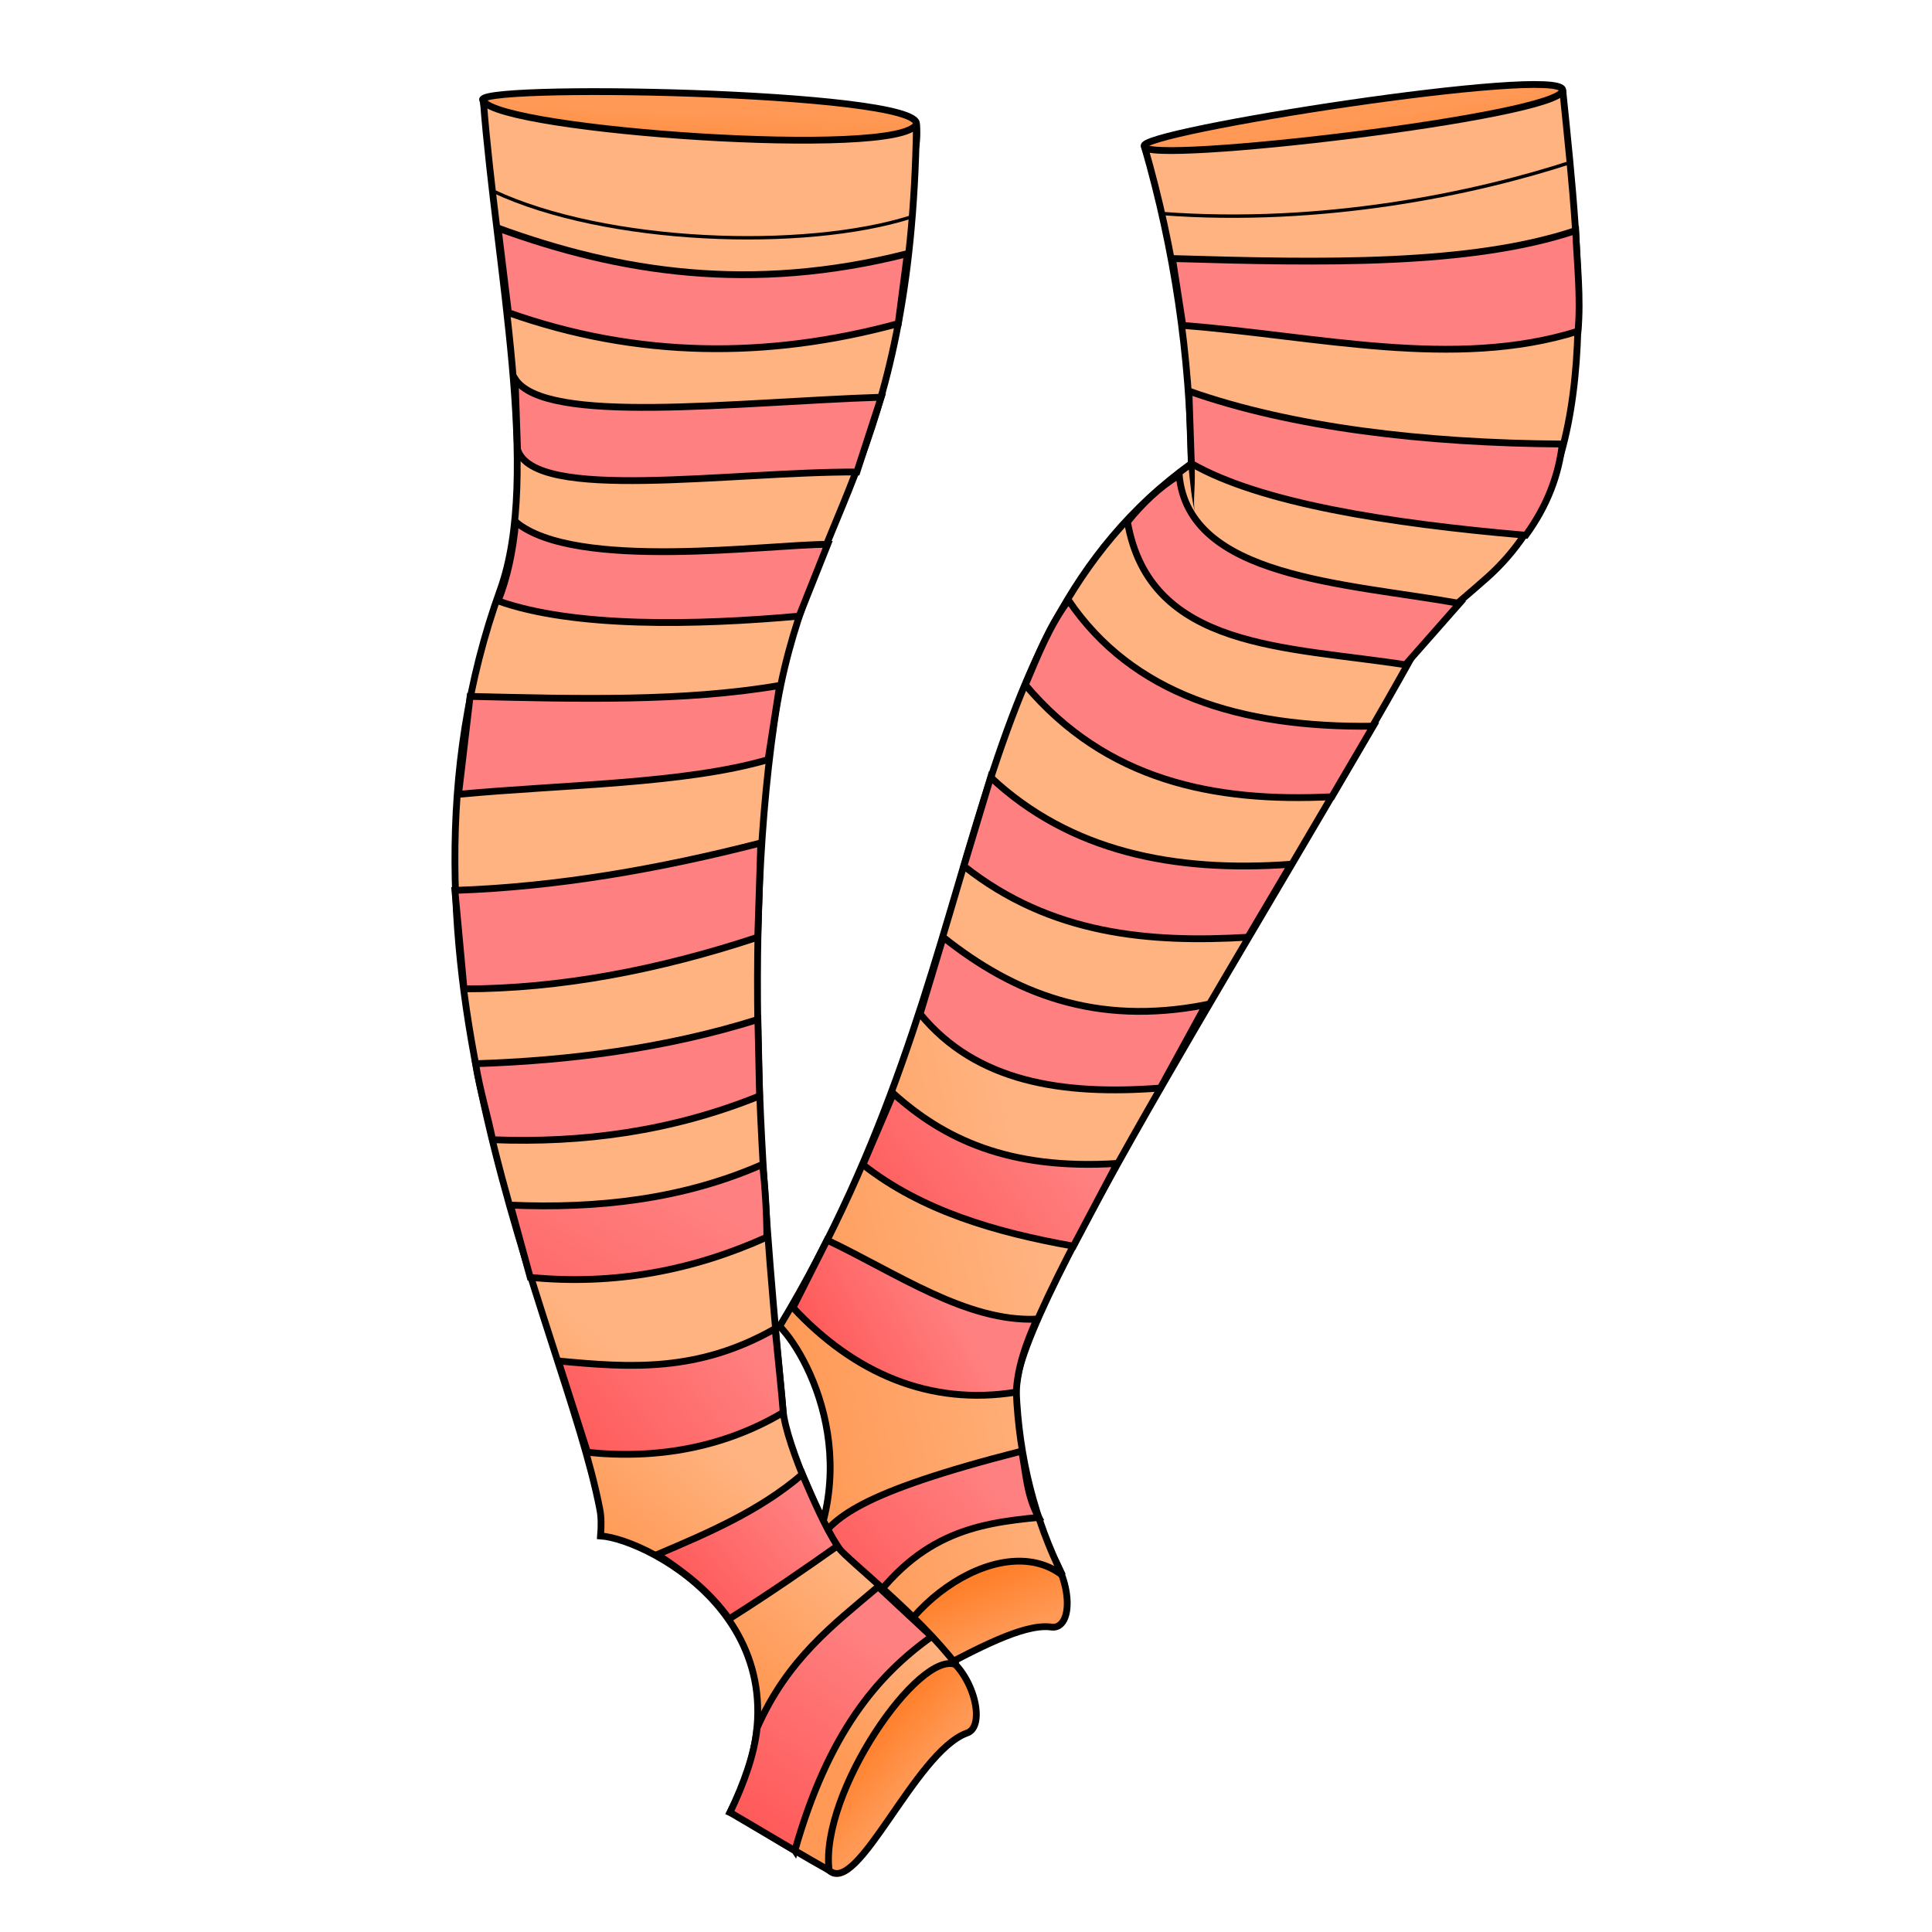
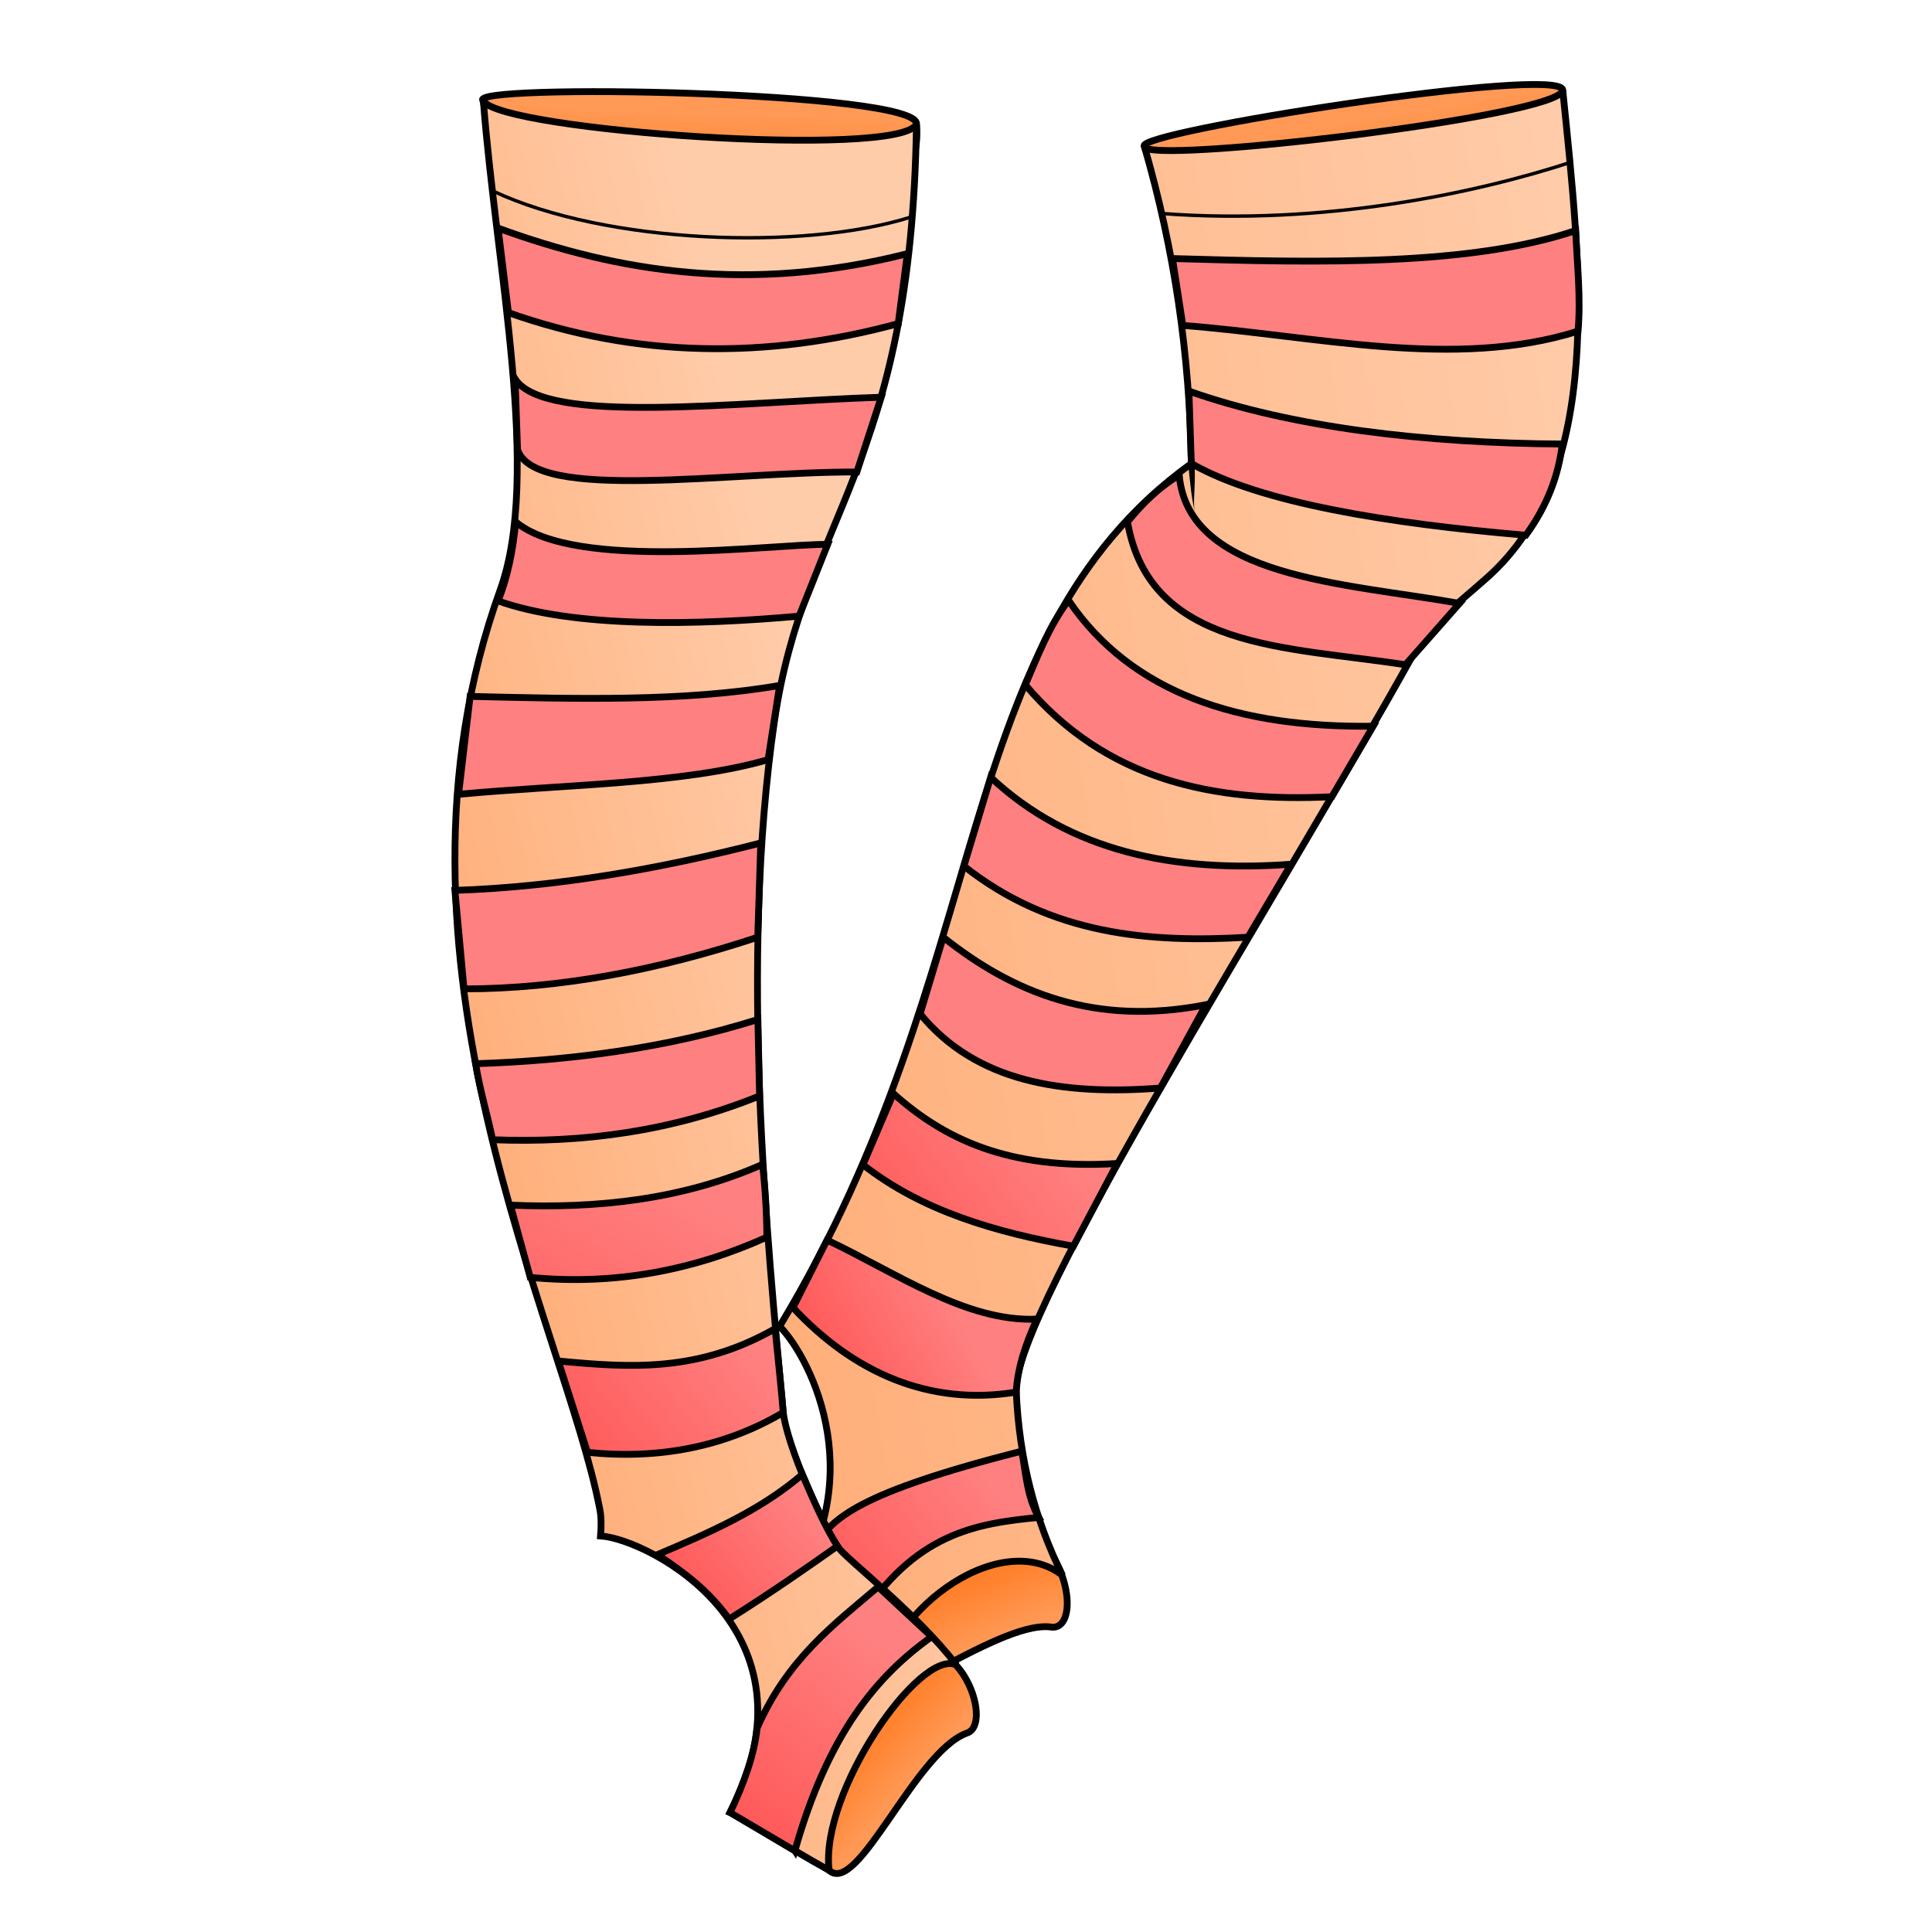
- <svg xmlns="http://www.w3.org/2000/svg" xmlns:xlink="http://www.w3.org/1999/xlink" cursor="default" viewBox="0 0 256 256">
+ <svg xmlns="http://www.w3.org/2000/svg" xmlns:xlink="http://www.w3.org/1999/xlink" cursor="default" version="1.1" viewBox="0 0 256 256">
  <defs>
+     <linearGradient id="innoGrad3">
+       <stop stop-color="#f95" offset="0" />
+       <stop stop-color="#fca" offset="1" />
+     </linearGradient>
    <linearGradient id="innoGrad1">
-       <stop offset="0" stop-color="#f55" />
-       <stop offset="1" stop-color="#ff8080" />
-     </linearGradient>
-     <linearGradient id="innoGrad3">
-       <stop offset="0" stop-color="#f95" />
-       <stop offset="1" stop-color="#ffb380" />
+       <stop stop-color="#f55" offset="0" />
+       <stop stop-color="#ff8080" offset="1" />
    </linearGradient>
    <linearGradient id="innoGrad2">
-       <stop offset="0" stop-color="#f95" />
-       <stop offset="1" stop-color="#ff7f2a" />
+       <stop stop-color="#f95" offset="0" />
+       <stop stop-color="#ff7f2a" offset="1" />
    </linearGradient>
-     <linearGradient id="linearGradient961" x1="-153.543" x2="-160.362" y1="1056.529" y2="1050.594" gradientTransform="translate(260.68 77.4) scale(.9025)" gradientUnits="userSpaceOnUse" xlink:href="#innoGrad2" />
-     <linearGradient id="linearGradient971" x1="-184.605" x2="-184.984" y1="813.209" y2="823.815" gradientTransform="translate(260.68 77.4) scale(.9025)" gradientUnits="userSpaceOnUse" xlink:href="#innoGrad2" />
-     <linearGradient id="linearGradient971-0" x1="-184.605" x2="-184.984" y1="813.209" y2="823.815" gradientTransform="rotate(-11.495 395.97 -948.542) scale(.9025)" gradientUnits="userSpaceOnUse" xlink:href="#innoGrad2" />
-     <linearGradient id="linearGradient961-7" x1="-153.543" x2="-160.362" y1="1056.529" y2="1050.594" gradientTransform="rotate(26.943 -131.303 1543.722) scale(.9025)" gradientUnits="userSpaceOnUse" xlink:href="#innoGrad2" />
-     <linearGradient id="linearGradient1105" x1="105.601" x2="141.674" y1="988.049" y2="979.884" gradientUnits="userSpaceOnUse" xlink:href="#innoGrad3" />
-     <linearGradient id="linearGradient1113" x1="91.429" x2="105" y1="1011.648" y2="996.469" gradientUnits="userSpaceOnUse" xlink:href="#innoGrad3" />
-     <linearGradient id="linearGradient1121" x1="91.25" x2="107.801" y1="1011.469" y2="997.817" gradientUnits="userSpaceOnUse" xlink:href="#innoGrad1" />
-     <linearGradient id="linearGradient1129" x1="96.607" x2="116.25" y1="1040.398" y2="1013.969" gradientUnits="userSpaceOnUse" xlink:href="#innoGrad1" />
-     <linearGradient id="linearGradient1137" x1="76.071" x2="99.821" y1="994.326" y2="975.576" gradientUnits="userSpaceOnUse" xlink:href="#innoGrad1" />
-     <linearGradient id="linearGradient1145" x1="71.071" x2="93.571" y1="991.826" y2="955.755" gradientUnits="userSpaceOnUse" xlink:href="#innoGrad1" />
-     <linearGradient id="linearGradient1153" x1="108.75" x2="130.893" y1="1010.755" y2="992.541" gradientUnits="userSpaceOnUse" xlink:href="#innoGrad1" />
-     <linearGradient id="linearGradient1161" x1="109.464" x2="127.321" y1="981.469" y2="971.469" gradientUnits="userSpaceOnUse" xlink:href="#innoGrad1" />
-     <linearGradient id="linearGradient1169" x1="116.25" x2="141.25" y1="967.362" y2="948.434" gradientUnits="userSpaceOnUse" xlink:href="#innoGrad1" />
+     <linearGradient id="linearGradient961" x1="-153.54" x2="-160.36" y1="1056.5" y2="1050.6" gradientTransform="translate(260.68 77.4) scale(.9025)" gradientUnits="userSpaceOnUse" xlink:href="#innoGrad2" />
+     <linearGradient id="linearGradient971" x1="-184.6" x2="-184.98" y1="813.21" y2="823.82" gradientTransform="translate(260.68 77.4) scale(.9025)" gradientUnits="userSpaceOnUse" xlink:href="#innoGrad2" />
+     <linearGradient id="linearGradient971-0" x1="-184.6" x2="-184.98" y1="813.21" y2="823.82" gradientTransform="rotate(-11.495 395.97 -948.54) scale(.9025)" gradientUnits="userSpaceOnUse" xlink:href="#innoGrad2" />
+     <linearGradient id="linearGradient961-7" x1="-153.54" x2="-160.36" y1="1056.5" y2="1050.6" gradientTransform="rotate(26.943 -131.3 1543.7) scale(.9025)" gradientUnits="userSpaceOnUse" xlink:href="#innoGrad2" />
+     <linearGradient id="linearGradient1105" x1="4.72" x2="230.08" y1="975.03" y2="938.39" gradientUnits="userSpaceOnUse" xlink:href="#innoGrad3" />
+     <linearGradient id="linearGradient1113" x1="35.836" x2="133.75" y1="1018.2" y2="994.57" gradientUnits="userSpaceOnUse" xlink:href="#innoGrad3" />
+     <linearGradient id="linearGradient1121" x1="91.25" x2="107.8" y1="1011.5" y2="997.82" gradientUnits="userSpaceOnUse" xlink:href="#innoGrad1" />
+     <linearGradient id="linearGradient1129" x1="96.607" x2="116.25" y1="1040.4" y2="1014" gradientUnits="userSpaceOnUse" xlink:href="#innoGrad1" />
+     <linearGradient id="linearGradient1137" x1="76.071" x2="99.821" y1="994.33" y2="975.58" gradientUnits="userSpaceOnUse" xlink:href="#innoGrad1" />
+     <linearGradient id="linearGradient1145" x1="71.071" x2="93.571" y1="991.83" y2="955.76" gradientUnits="userSpaceOnUse" xlink:href="#innoGrad1" />
+     <linearGradient id="linearGradient1153" x1="108.75" x2="130.89" y1="1010.8" y2="992.54" gradientUnits="userSpaceOnUse" xlink:href="#innoGrad1" />
+     <linearGradient id="linearGradient1161" x1="109.46" x2="127.32" y1="981.47" y2="971.47" gradientUnits="userSpaceOnUse" xlink:href="#innoGrad1" />
+     <linearGradient id="linearGradient1169" x1="116.25" x2="141.25" y1="967.36" y2="948.43" gradientUnits="userSpaceOnUse" xlink:href="#innoGrad1" />
  </defs>
-   <path fill="url(#linearGradient971)" fill-rule="evenodd" stroke="#000" stroke-width=".902" d="M64.05 809.736c1.45 15.815 59.489 26.126 57.387 3.077.538-4.399-60.396-5.446-57.387-3.077z" transform="translate(0 -796.362)" />
-   <path fill="url(#linearGradient961-7)" fill-rule="evenodd" stroke="#000" stroke-width=".902" d="M112.71 1020.57c1.81 4.807 19.144-9.417 26.434-8.635 2.914.595 3.252-5.485-.335-10.405-15.346-1.018-31.287 9.892-26.099 19.04z" transform="translate(0 -796.362)" />
-   <path fill="url(#linearGradient961)" fill-rule="evenodd" stroke="#000" stroke-width=".902" d="M109.86 1044.19c3.792 3.465 11.331-15.555 18.184-18.161 2.868-.79.807-8.736-3.545-10.637-14.141 6.046-23.409 22.995-14.638 28.799z" transform="translate(0 -796.362)" />
-   <path fill="url(#linearGradient971-0)" fill-rule="evenodd" stroke="#000" stroke-width=".902" d="M151.633 815.743c4.574 15.21 55.402 13.27 55.437-7.448-.193-3.328-56.877 5.565-55.437 7.448z" transform="translate(0 -796.362)" />
-   <path fill="url(#linearGradient1105)" fill-rule="evenodd" stroke="#000" stroke-width=".902" d="M207.07 808.295c2.42 23.803 5.716 50.633-10.049 64.63-4.837 4.296-7.441 5.982-9.67 9.993-18.184 32.74-53.121 87.236-52.699 97.663.37 9.135 2.543 17.3 6.14 24.53-8.415-6.557-24.288 5.159-24.653 16.685-5.234-2.65-8.7-5.937-12.494-13.05 12.061-15.634 4.046-32.162-.34-36.643 28.897-47.933 22.267-91.013 54.554-114.326-.196-14.338-2.25-28.306-6.226-42.034-.346 2.531 55.46-3.982 55.437-7.448z" transform="translate(0 -796.362)" />
-   <path fill="url(#linearGradient1153)" fill-rule="evenodd" stroke="#000" stroke-width=".902" d="M137.634 997.423c-8.242.808-16.452 2.026-23.852 13.779l-5.802-9.992c2.38-3.723 5.65-7.007 27.397-12.57.577 2.873.651 5.909 2.257 8.783z" transform="translate(0 -796.362)" />
-   <path fill="url(#linearGradient1113)" fill-rule="evenodd" stroke="#000" stroke-width=".902" d="M64.05 809.736c2.32 3.95 55.189 7.685 57.387 3.077-.665 45.5-14.871 52.09-18.817 79.076-4.696 32.121-.9 69.221 1.14 91.394.423 4.602 5.603 15.925 7.407 18.233 1.323 1.692 10.334 8.65 15.562 15.447-4.852-2.214-18.124 16.931-16.868 27.228-6.238-3.486-11.685-7.006-11.685-7.006-.457-.246-.94-.468-1.442-.67 12.587-24.108-10.714-36.199-17.158-36.635.111-1.317.101-2.495-.09-3.492-4.66-24.378-30.764-73.226-13.207-121.868 5.489-15.207-.531-42.708-2.23-64.784z" transform="translate(0 -796.362)" />
-   <path fill="url(#linearGradient1129)" fill-rule="evenodd" stroke="#000" stroke-width=".902" d="M105.32 1041.58l-8.586-5.064c1.871-3.93 3.22-7.711 3.59-11.213 4.033-9.148 10.139-13.69 16.036-18.694l7.091 6.607c-7.192 5.126-13.714 12.776-18.13 28.365z" transform="translate(0 -796.362)" />
-   <path fill="url(#linearGradient1121)" fill-rule="evenodd" stroke="#000" stroke-width=".902" d="M96.618 1010.88c5.723-3.627 10.1-6.677 14.343-9.67-1.609-2.52-3.099-5.904-4.646-9.5-5.617 4.816-12.326 7.705-19.205 10.628 3.523 2.358 6.661 4.643 9.508 8.542z" transform="translate(0 -796.362)" />
-   <path fill="url(#linearGradient1137)" fill-rule="evenodd" stroke="#000" stroke-width=".902" d="M77.843 988.8l-3.868-12.104c9.567.914 18.535 1.517 28.731-4.28.363 3.735.927 8.984 1.074 11.102-7.77 4.613-16.663 6.256-25.937 5.282z" transform="translate(0 -796.362)" />
-   <path fill="url(#linearGradient1145)" fill-rule="evenodd" stroke="#000" stroke-width=".902" d="M70.256 965.62c11.199 1.097 21.68-.961 31.359-5.332a92.803 92.803 0 0 0-.57-9.642c-10.585 4.66-21.916 5.894-33.41 5.401z" transform="translate(0 -796.362)" />
-   <path fill="#ff8080" fill-rule="evenodd" stroke="#000" stroke-width=".902" d="M65.272 151.02c11.993.475 23.812-1.124 35.375-5.802l-.224-10.13c-12.212 3.832-24.98 5.459-37.407 5.86.609 3.692 1.57 6.717 2.256 10.072zM61.485 131.036l-1.209-13.054c13.511-.461 27.022-2.82 40.532-6.285l-.403 12.49c-13.022 4.305-26.112 6.839-38.92 6.849zM60.76 105.25c14.009-1.306 29.895-1.36 41.015-4.593l1.531-9.83C90.621 93 76.441 92.613 62.291 92.276zM65.998 79.626c10.081 3.579 26.214 3.24 39.887 2.014l3.787-9.508c-7.665-.036-33.51 3.6-41.338-2.982-.366 3.905-1.111 7.43-2.336 10.476zM68.576 59.561l-.322-9.347c4.01 6.175 29.073 3.054 48.51 2.417l-3.224 9.912c-16.97-.055-42.726 4.051-44.964-2.982zM65.998 30.23l1.37 11.2c16.996 6.006 34.225 6.188 51.652 1.451l1.208-9.267c-20.779 5.26-38.157 2.479-54.23-3.384z" />
-   <path fill="none" stroke="#000" stroke-width=".451" d="M65.356 25.329c14.941 7.014 41.218 7.92 55.384 3.418" />
-   <path fill="url(#linearGradient1161)" fill-rule="evenodd" stroke="#000" stroke-width=".902" d="M134.652 980.823c-11.465 1.872-21.545-2.547-29.573-11.2l4.513-8.945c9.15 4.332 18.452 10.89 27.8 10.475-1.485 3.31-2.54 6.347-2.74 9.67z" transform="translate(0 -796.362)" />
-   <path fill="url(#linearGradient1169)" fill-rule="evenodd" stroke="#000" stroke-width=".902" d="M114.346 950.686l4.029-9.428c6.61 5.921 15.143 10.179 29.653 9.267l-5.801 10.959c-10.347-1.845-20.096-4.685-27.881-10.798z" transform="translate(0 -796.362)" />
-   <path fill="#ff8080" fill-rule="evenodd" stroke="#000" stroke-width=".902" d="M121.92 134.34l3.062-10.153c9.302 7.401 20.16 11.814 34.811 8.944l-6.043 11.04c-12.971.991-24.419-.772-31.83-9.831zM127.722 114.759l3.546-11.765c10.465 9.798 24.192 12.666 39.806 11.523l-5.72 9.67c-13.004.772-26.104-.288-37.632-9.428zM135.86 90.746c1.663-3.917 3.23-7.905 5.722-11.2 8.449 12.431 22.697 16.906 40.37 16.68l-5.479 9.347c-15.626.778-29.905-2.133-40.612-14.827zM149.398 69.15c2.943 17 21.18 16.484 36.826 18.937l7.171-8.139c-15.197-2.706-35.913-3.35-37.147-17.002-2.632 1.603-4.861 3.743-6.85 6.204zM202.178 70.923c-18.262-1.567-35.268-4.3-44.319-9.508l-.322-9.59c13.683 4.834 31.289 6.897 49.476 7.011-.486 4.131-1.986 8.17-4.835 12.087zM156.731 43.123l-1.37-8.864c19.853.59 39.467.967 53.425-3.707.182 4.408.707 8.923.309 13.33-16.401 5.162-34.782.577-52.364-.76z" />
-   <path fill="none" stroke="#000" stroke-width=".451" d="M154.019 28.296c21.2 1.597 41.41-2.629 54.284-6.85" />
+   <g fill-rule="evenodd" stroke="#000" stroke-width=".902">
+     <path transform="translate(0 -796.36)" d="M64.05 809.736c1.45 15.815 59.489 26.126 57.387 3.077.538-4.399-60.396-5.446-57.387-3.077z" fill="url(#linearGradient971)" />
+     <path transform="translate(0 -796.36)" d="M112.71 1020.57c1.81 4.807 19.144-9.417 26.434-8.635 2.914.595 3.252-5.485-.335-10.405-15.346-1.018-31.287 9.892-26.099 19.04z" fill="url(#linearGradient961-7)" />
+     <path transform="translate(0 -796.36)" d="M109.86 1044.19c3.792 3.465 11.331-15.555 18.184-18.161 2.868-.79.807-8.736-3.545-10.637-14.141 6.046-23.409 22.995-14.638 28.799z" fill="url(#linearGradient961)" />
+     <path transform="translate(0 -796.36)" d="m151.63 815.74c4.574 15.21 55.402 13.27 55.437-7.448-0.193-3.328-56.877 5.565-55.437 7.448z" fill="url(#linearGradient971-0)" />
+     <path transform="translate(0 -796.36)" d="M207.07 808.295c2.42 23.803 5.716 50.633-10.049 64.63-4.837 4.296-7.441 5.982-9.67 9.993-18.184 32.74-53.121 87.236-52.699 97.663.37 9.135 2.543 17.3 6.14 24.53-8.415-6.557-24.288 5.159-24.653 16.685-5.234-2.65-8.7-5.937-12.494-13.05 12.061-15.634 4.046-32.162-.34-36.643 28.897-47.933 22.267-91.013 54.554-114.326-.196-14.338-2.25-28.306-6.226-42.034-.346 2.531 55.46-3.982 55.437-7.448z" fill="url(#linearGradient1105)" />
+     <path transform="translate(0 -796.36)" d="M137.634 997.423c-8.242.808-16.452 2.026-23.852 13.779l-5.802-9.992c2.38-3.723 5.65-7.007 27.397-12.57.577 2.873.651 5.909 2.257 8.783z" fill="url(#linearGradient1153)" />
+     <path transform="translate(0 -796.36)" d="M64.05 809.736c2.32 3.95 55.189 7.685 57.387 3.077-.665 45.5-14.871 52.09-18.817 79.076-4.696 32.121-.9 69.221 1.14 91.394.423 4.602 5.603 15.925 7.407 18.233 1.323 1.692 10.334 8.65 15.562 15.447-4.852-2.214-18.124 16.931-16.868 27.228-6.238-3.486-11.685-7.006-11.685-7.006-.457-.246-.94-.468-1.442-.67 12.587-24.108-10.714-36.199-17.158-36.635.111-1.317.101-2.495-.09-3.492-4.66-24.378-30.764-73.226-13.207-121.868 5.489-15.207-.531-42.708-2.23-64.784z" fill="url(#linearGradient1113)" />
+     <path transform="translate(0 -796.36)" d="m105.32 1041.6-8.586-5.064c1.871-3.93 3.22-7.711 3.59-11.213 4.033-9.148 10.139-13.69 16.036-18.694l7.091 6.607c-7.192 5.126-13.714 12.776-18.13 28.365z" fill="url(#linearGradient1129)" />
+     <path transform="translate(0 -796.36)" d="m96.618 1010.9c5.723-3.627 10.1-6.677 14.343-9.67-1.609-2.52-3.099-5.904-4.646-9.5-5.617 4.816-12.326 7.705-19.205 10.628 3.523 2.358 6.661 4.643 9.508 8.542z" fill="url(#linearGradient1121)" />
+     <path transform="translate(0 -796.36)" d="M77.843 988.8l-3.868-12.104c9.567.914 18.535 1.517 28.731-4.28.363 3.735.927 8.984 1.074 11.102-7.77 4.613-16.663 6.256-25.937 5.282z" fill="url(#linearGradient1137)" />
+     <path transform="translate(0 -796.36)" d="M70.256 965.62c11.199 1.097 21.68-.961 31.359-5.332a92.803 92.803 0 0 0-.57-9.642c-10.585 4.66-21.916 5.894-33.41 5.401z" fill="url(#linearGradient1145)" />
+     <path d="M65.272 151.02c11.993.475 23.812-1.124 35.375-5.802l-.224-10.13c-12.212 3.832-24.98 5.459-37.407 5.86.609 3.692 1.57 6.717 2.256 10.072zM61.485 131.036l-1.209-13.054c13.511-.461 27.022-2.82 40.532-6.285l-.403 12.49c-13.022 4.305-26.112 6.839-38.92 6.849zM60.76 105.25c14.009-1.306 29.895-1.36 41.015-4.593l1.531-9.83C90.621 93 76.441 92.613 62.291 92.276zM65.998 79.626c10.081 3.579 26.214 3.24 39.887 2.014l3.787-9.508c-7.665-.036-33.51 3.6-41.338-2.982-.366 3.905-1.111 7.43-2.336 10.476zM68.576 59.561l-.322-9.347c4.01 6.175 29.073 3.054 48.51 2.417l-3.224 9.912c-16.97-.055-42.726 4.051-44.964-2.982zM65.998 30.23l1.37 11.2c16.996 6.006 34.225 6.188 51.652 1.451l1.208-9.267c-20.779 5.26-38.157 2.479-54.23-3.384z" fill="#ff8080" />
+   </g>
+   <path d="m65.356 25.329c14.941 7.014 41.218 7.92 55.384 3.418" fill="none" stroke="#000" stroke-width=".451" />
+   <g fill-rule="evenodd" stroke="#000" stroke-width=".902">
+     <path transform="translate(0 -796.36)" d="m134.65 980.82c-11.465 1.872-21.545-2.547-29.573-11.2l4.513-8.945c9.15 4.332 18.452 10.89 27.8 10.475-1.485 3.31-2.54 6.347-2.74 9.67z" fill="url(#linearGradient1161)" />
+     <path transform="translate(0 -796.36)" d="m114.35 950.69 4.029-9.428c6.61 5.921 15.143 10.179 29.653 9.267l-5.801 10.959c-10.347-1.845-20.096-4.685-27.881-10.798z" fill="url(#linearGradient1169)" />
+     <path d="M121.92 134.34l3.062-10.153c9.302 7.401 20.16 11.814 34.811 8.944l-6.043 11.04c-12.971.991-24.419-.772-31.83-9.831zM127.722 114.759l3.546-11.765c10.465 9.798 24.192 12.666 39.806 11.523l-5.72 9.67c-13.004.772-26.104-.288-37.632-9.428zM135.86 90.746c1.663-3.917 3.23-7.905 5.722-11.2 8.449 12.431 22.697 16.906 40.37 16.68l-5.479 9.347c-15.626.778-29.905-2.133-40.612-14.827zM149.398 69.15c2.943 17 21.18 16.484 36.826 18.937l7.171-8.139c-15.197-2.706-35.913-3.35-37.147-17.002-2.632 1.603-4.861 3.743-6.85 6.204zM202.178 70.923c-18.262-1.567-35.268-4.3-44.319-9.508l-.322-9.59c13.683 4.834 31.289 6.897 49.476 7.011-.486 4.131-1.986 8.17-4.835 12.087zM156.731 43.123l-1.37-8.864c19.853.59 39.467.967 53.425-3.707.182 4.408.707 8.923.309 13.33-16.401 5.162-34.782.577-52.364-.76z" fill="#ff8080" />
+   </g>
+   <path d="m154.02 28.296c21.2 1.597 41.41-2.629 54.284-6.85" fill="none" stroke="#000" stroke-width=".451" />
  <path d="M157.829 60.866l-.426.031c.079 1.078.312 3.301.432 4.227.196 1.51.301 1.726.475 2.682-.13-.72-.11-1.44-.048-2.7.065-1.318.101-2.789-.007-4.271l-.426.031z" />
</svg>
